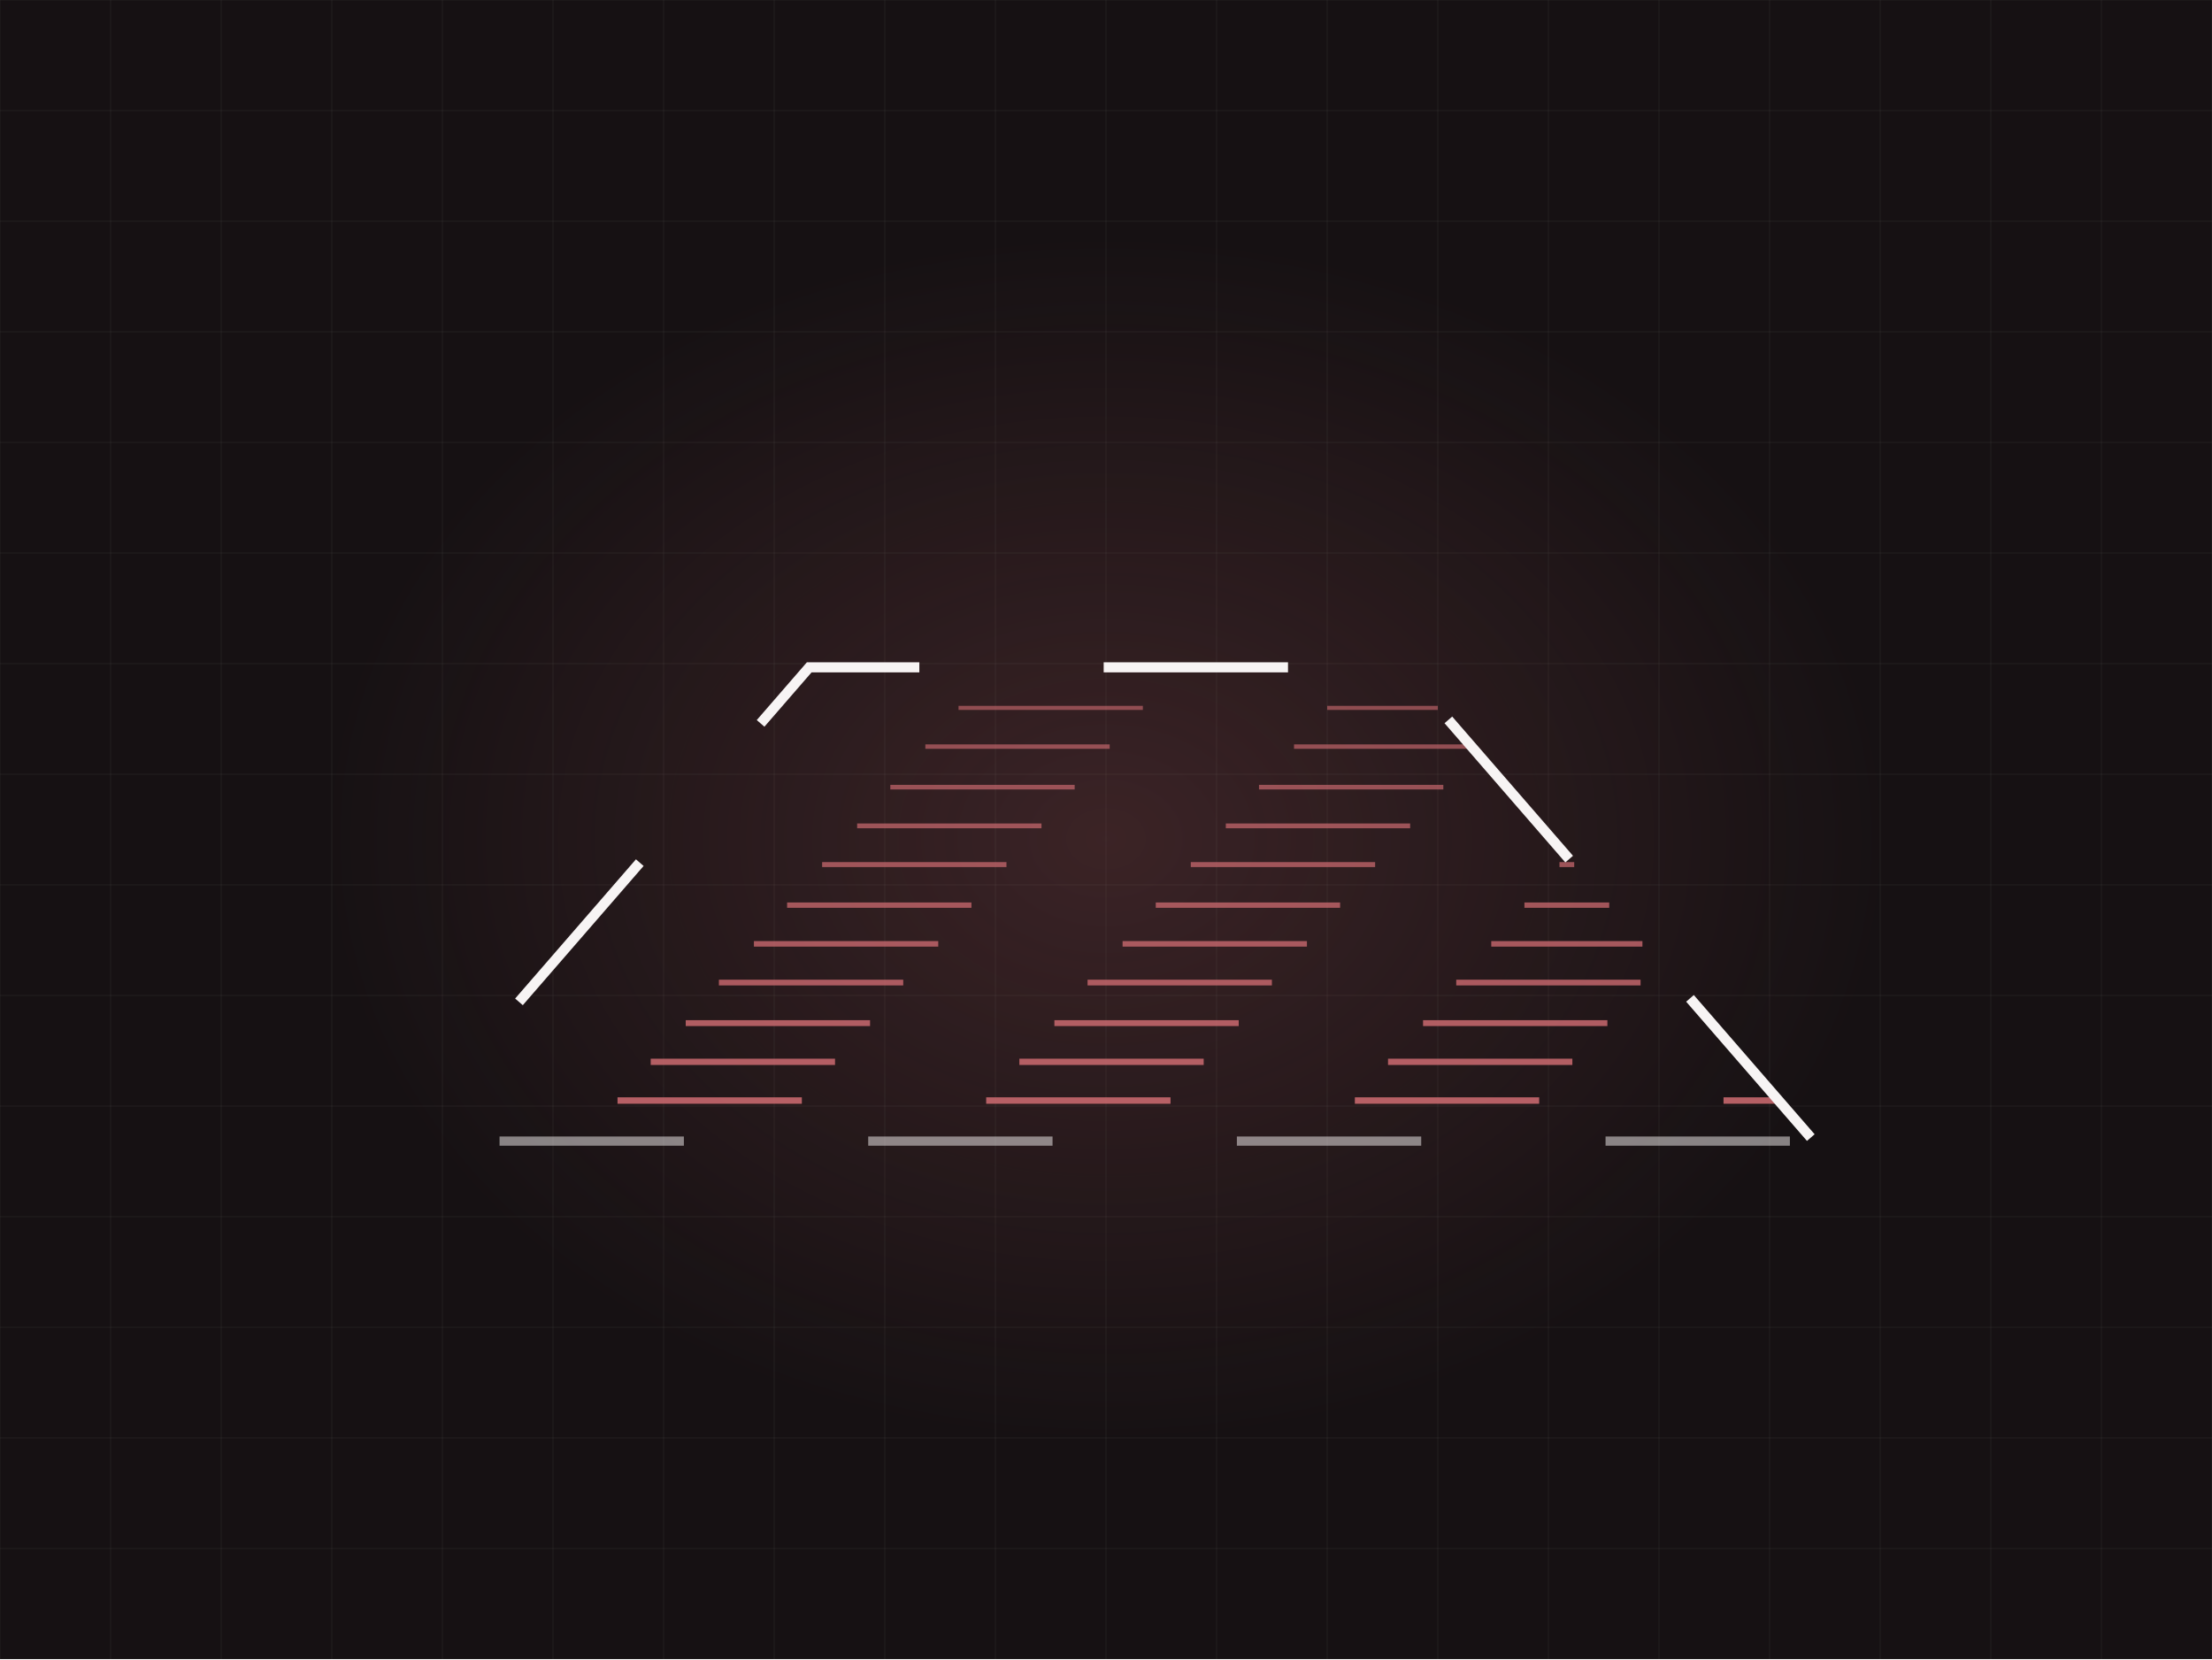
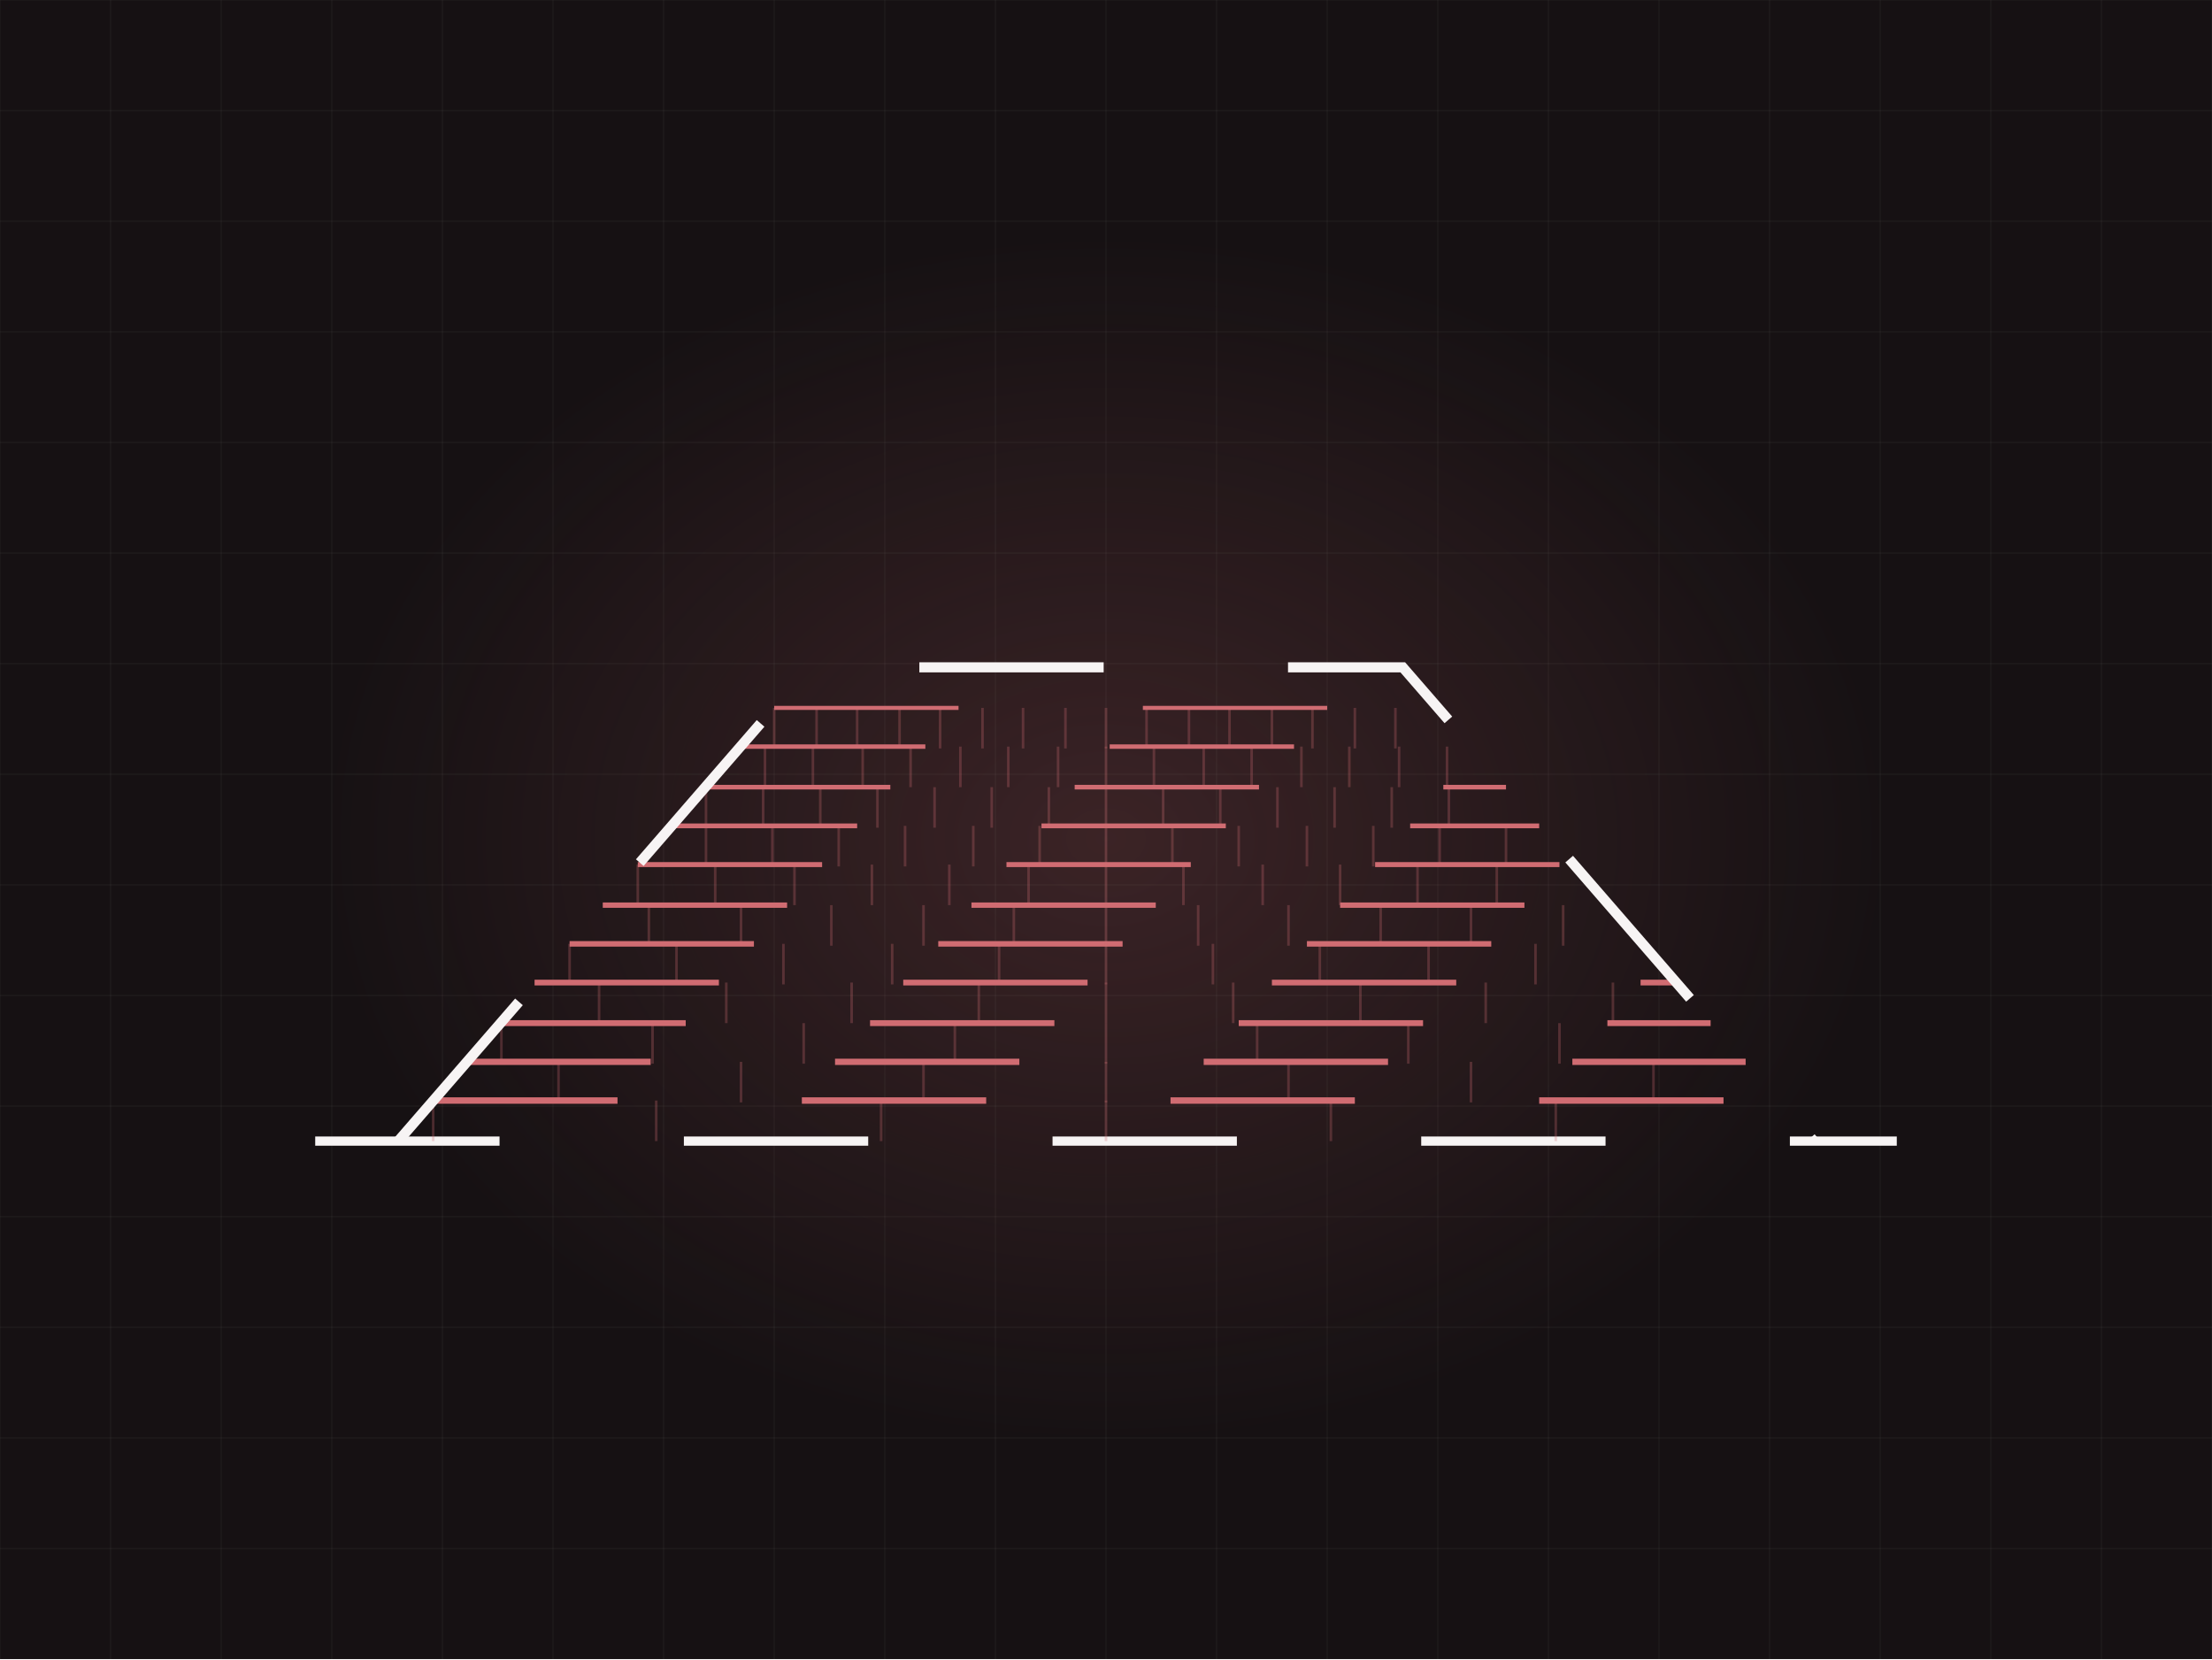
<svg xmlns="http://www.w3.org/2000/svg" viewBox="0 0 1200 900" width="1200" height="900" role="img" aria-label="hip roof with shingle courses">
  <defs>
    <radialGradient id="glow">
      <stop offset="0%" stop-color="#d06c72" stop-opacity=".20" />
      <stop offset="100%" stop-color="#d06c72" stop-opacity="0" />
    </radialGradient>
  </defs>
-   <style>.dw{stroke-dasharray:100;stroke-dashoffset:100;animation:dw 9.4s ease-in-out infinite}@keyframes dw{0%{stroke-dashoffset:100}24%{stroke-dashoffset:0}84%{stroke-dashoffset:0;opacity:1}95%{stroke-dashoffset:0;opacity:0}100%{stroke-dashoffset:100;opacity:0}}.tab{opacity:0;animation:tb 9.4s ease-in-out infinite}@keyframes tb{0%,18%{opacity:0}34%{opacity:.28}84%{opacity:.28}95%,100%{opacity:0}}@media (prefers-reduced-motion: reduce){*{animation:none!important}.dw{stroke-dashoffset:0!important}[class]{opacity:1!important}}</style>
+   <style>.dw{stroke-dasharray:100;stroke-dashoffset:100;animation:dw 9.4s ease-in-out infinite}@keyframes dw{0%{stroke-dashoffset:100}24%{stroke-dashoffset:0}84%{stroke-dashoffset:0;opacity:1}95%{stroke-dashoffset:0;opacity:0}100%{stroke-dashoffset:100;opacity:0}}.tab{opacity:0;animation:tb 9.4s ease-in-out infinite}@keyframes tb{0%,18%{opacity:0}34%{opacity:.28}84%{opacity:.28}95%,100%{opacity:0}}@media (prefers-reduced-motion: reduce){*{animation:none!important}.dw{stroke-dashoffset:0!important}[class]{opacity:1!important}}/*rest-state*/.dw{stroke-dashoffset:0;opacity:1}.tab{opacity:0.28}</style>
  <rect width="1200" height="900" fill="#161113" />
  <line x1="0" y1="0" x2="0" y2="900" stroke="#f7f4f4" stroke-width="1" opacity=".028" />
  <line x1="60" y1="0" x2="60" y2="900" stroke="#f7f4f4" stroke-width="1" opacity=".028" />
  <line x1="120" y1="0" x2="120" y2="900" stroke="#f7f4f4" stroke-width="1" opacity=".028" />
  <line x1="180" y1="0" x2="180" y2="900" stroke="#f7f4f4" stroke-width="1" opacity=".028" />
  <line x1="240" y1="0" x2="240" y2="900" stroke="#f7f4f4" stroke-width="1" opacity=".028" />
  <line x1="300" y1="0" x2="300" y2="900" stroke="#f7f4f4" stroke-width="1" opacity=".028" />
  <line x1="360" y1="0" x2="360" y2="900" stroke="#f7f4f4" stroke-width="1" opacity=".028" />
  <line x1="420" y1="0" x2="420" y2="900" stroke="#f7f4f4" stroke-width="1" opacity=".028" />
  <line x1="480" y1="0" x2="480" y2="900" stroke="#f7f4f4" stroke-width="1" opacity=".028" />
  <line x1="540" y1="0" x2="540" y2="900" stroke="#f7f4f4" stroke-width="1" opacity=".028" />
  <line x1="600" y1="0" x2="600" y2="900" stroke="#f7f4f4" stroke-width="1" opacity=".028" />
  <line x1="660" y1="0" x2="660" y2="900" stroke="#f7f4f4" stroke-width="1" opacity=".028" />
  <line x1="720" y1="0" x2="720" y2="900" stroke="#f7f4f4" stroke-width="1" opacity=".028" />
  <line x1="780" y1="0" x2="780" y2="900" stroke="#f7f4f4" stroke-width="1" opacity=".028" />
  <line x1="840" y1="0" x2="840" y2="900" stroke="#f7f4f4" stroke-width="1" opacity=".028" />
  <line x1="900" y1="0" x2="900" y2="900" stroke="#f7f4f4" stroke-width="1" opacity=".028" />
  <line x1="960" y1="0" x2="960" y2="900" stroke="#f7f4f4" stroke-width="1" opacity=".028" />
  <line x1="1020" y1="0" x2="1020" y2="900" stroke="#f7f4f4" stroke-width="1" opacity=".028" />
  <line x1="1080" y1="0" x2="1080" y2="900" stroke="#f7f4f4" stroke-width="1" opacity=".028" />
  <line x1="1140" y1="0" x2="1140" y2="900" stroke="#f7f4f4" stroke-width="1" opacity=".028" />
  <line x1="1200" y1="0" x2="1200" y2="900" stroke="#f7f4f4" stroke-width="1" opacity=".028" />
  <line x1="0" y1="0" x2="1200" y2="0" stroke="#f7f4f4" stroke-width="1" opacity=".028" />
  <line x1="0" y1="60" x2="1200" y2="60" stroke="#f7f4f4" stroke-width="1" opacity=".028" />
  <line x1="0" y1="120" x2="1200" y2="120" stroke="#f7f4f4" stroke-width="1" opacity=".028" />
  <line x1="0" y1="180" x2="1200" y2="180" stroke="#f7f4f4" stroke-width="1" opacity=".028" />
  <line x1="0" y1="240" x2="1200" y2="240" stroke="#f7f4f4" stroke-width="1" opacity=".028" />
  <line x1="0" y1="300" x2="1200" y2="300" stroke="#f7f4f4" stroke-width="1" opacity=".028" />
  <line x1="0" y1="360" x2="1200" y2="360" stroke="#f7f4f4" stroke-width="1" opacity=".028" />
  <line x1="0" y1="420" x2="1200" y2="420" stroke="#f7f4f4" stroke-width="1" opacity=".028" />
  <line x1="0" y1="480" x2="1200" y2="480" stroke="#f7f4f4" stroke-width="1" opacity=".028" />
  <line x1="0" y1="540" x2="1200" y2="540" stroke="#f7f4f4" stroke-width="1" opacity=".028" />
  <line x1="0" y1="600" x2="1200" y2="600" stroke="#f7f4f4" stroke-width="1" opacity=".028" />
  <line x1="0" y1="660" x2="1200" y2="660" stroke="#f7f4f4" stroke-width="1" opacity=".028" />
  <line x1="0" y1="720" x2="1200" y2="720" stroke="#f7f4f4" stroke-width="1" opacity=".028" />
  <line x1="0" y1="780" x2="1200" y2="780" stroke="#f7f4f4" stroke-width="1" opacity=".028" />
  <line x1="0" y1="840" x2="1200" y2="840" stroke="#f7f4f4" stroke-width="1" opacity=".028" />
  <line x1="0" y1="900" x2="1200" y2="900" stroke="#f7f4f4" stroke-width="1" opacity=".028" />
  <ellipse cx="600" cy="455" rx="430" ry="330" fill="url(#glow)" />
  <path class="dw" d="M171,619 L1029,619" pathLength="100" stroke="#f7f4f4" stroke-width="5" fill="none" opacity=".5" style="animation-delay:0s" />
  <path class="dw" d="M235,597 L965,597" pathLength="100" stroke="#d06c72" stroke-width="3.5" fill="none" opacity="0.85" style="animation-delay:0.50s" />
  <line class="tab" x1="235" y1="597" x2="235" y2="619" stroke="#d06c72" stroke-width="1.4" opacity=".28" style="animation-delay:0.70s" />
  <line class="tab" x1="356" y1="597" x2="356" y2="619" stroke="#d06c72" stroke-width="1.4" opacity=".28" style="animation-delay:0.70s" />
  <line class="tab" x1="478" y1="597" x2="478" y2="619" stroke="#d06c72" stroke-width="1.4" opacity=".28" style="animation-delay:0.70s" />
  <line class="tab" x1="600" y1="597" x2="600" y2="619" stroke="#d06c72" stroke-width="1.4" opacity=".28" style="animation-delay:0.70s" />
  <line class="tab" x1="722" y1="597" x2="722" y2="619" stroke="#d06c72" stroke-width="1.4" opacity=".28" style="animation-delay:0.70s" />
  <line class="tab" x1="844" y1="597" x2="844" y2="619" stroke="#d06c72" stroke-width="1.4" opacity=".28" style="animation-delay:0.70s" />
  <path class="dw" d="M253,576 L947,576" pathLength="100" stroke="#d06c72" stroke-width="3.4" fill="none" opacity="0.83" style="animation-delay:0.82s" />
  <line class="tab" x1="303" y1="576" x2="303" y2="598" stroke="#d06c72" stroke-width="1.4" opacity=".28" style="animation-delay:1.02s" />
  <line class="tab" x1="402" y1="576" x2="402" y2="598" stroke="#d06c72" stroke-width="1.4" opacity=".28" style="animation-delay:1.02s" />
  <line class="tab" x1="501" y1="576" x2="501" y2="598" stroke="#d06c72" stroke-width="1.4" opacity=".28" style="animation-delay:1.02s" />
  <line class="tab" x1="600" y1="576" x2="600" y2="598" stroke="#d06c72" stroke-width="1.4" opacity=".28" style="animation-delay:1.02s" />
  <line class="tab" x1="699" y1="576" x2="699" y2="598" stroke="#d06c72" stroke-width="1.4" opacity=".28" style="animation-delay:1.02s" />
  <line class="tab" x1="798" y1="576" x2="798" y2="598" stroke="#d06c72" stroke-width="1.4" opacity=".28" style="animation-delay:1.02s" />
  <line class="tab" x1="897" y1="576" x2="897" y2="598" stroke="#d06c72" stroke-width="1.4" opacity=".28" style="animation-delay:1.02s" />
  <path class="dw" d="M272,555 L928,555" pathLength="100" stroke="#d06c72" stroke-width="3.2" fill="none" opacity="0.81" style="animation-delay:1.14s" />
  <line class="tab" x1="272" y1="555" x2="272" y2="577" stroke="#d06c72" stroke-width="1.4" opacity=".28" style="animation-delay:1.34s" />
  <line class="tab" x1="354" y1="555" x2="354" y2="577" stroke="#d06c72" stroke-width="1.4" opacity=".28" style="animation-delay:1.34s" />
  <line class="tab" x1="436" y1="555" x2="436" y2="577" stroke="#d06c72" stroke-width="1.4" opacity=".28" style="animation-delay:1.34s" />
  <line class="tab" x1="518" y1="555" x2="518" y2="577" stroke="#d06c72" stroke-width="1.4" opacity=".28" style="animation-delay:1.34s" />
  <line class="tab" x1="600" y1="555" x2="600" y2="577" stroke="#d06c72" stroke-width="1.4" opacity=".28" style="animation-delay:1.34s" />
  <line class="tab" x1="682" y1="555" x2="682" y2="577" stroke="#d06c72" stroke-width="1.4" opacity=".28" style="animation-delay:1.34s" />
  <line class="tab" x1="764" y1="555" x2="764" y2="577" stroke="#d06c72" stroke-width="1.4" opacity=".28" style="animation-delay:1.34s" />
  <line class="tab" x1="846" y1="555" x2="846" y2="577" stroke="#d06c72" stroke-width="1.4" opacity=".28" style="animation-delay:1.34s" />
  <path class="dw" d="M290,533 L910,533" pathLength="100" stroke="#d06c72" stroke-width="3.1" fill="none" opacity="0.78" style="animation-delay:1.46s" />
  <line class="tab" x1="325" y1="533" x2="325" y2="555" stroke="#d06c72" stroke-width="1.4" opacity=".28" style="animation-delay:1.66s" />
  <line class="tab" x1="394" y1="533" x2="394" y2="555" stroke="#d06c72" stroke-width="1.4" opacity=".28" style="animation-delay:1.66s" />
  <line class="tab" x1="462" y1="533" x2="462" y2="555" stroke="#d06c72" stroke-width="1.4" opacity=".28" style="animation-delay:1.66s" />
  <line class="tab" x1="531" y1="533" x2="531" y2="555" stroke="#d06c72" stroke-width="1.4" opacity=".28" style="animation-delay:1.66s" />
  <line class="tab" x1="600" y1="533" x2="600" y2="555" stroke="#d06c72" stroke-width="1.4" opacity=".28" style="animation-delay:1.66s" />
  <line class="tab" x1="669" y1="533" x2="669" y2="555" stroke="#d06c72" stroke-width="1.4" opacity=".28" style="animation-delay:1.66s" />
  <line class="tab" x1="738" y1="533" x2="738" y2="555" stroke="#d06c72" stroke-width="1.4" opacity=".28" style="animation-delay:1.66s" />
  <line class="tab" x1="806" y1="533" x2="806" y2="555" stroke="#d06c72" stroke-width="1.4" opacity=".28" style="animation-delay:1.66s" />
  <line class="tab" x1="875" y1="533" x2="875" y2="555" stroke="#d06c72" stroke-width="1.4" opacity=".28" style="animation-delay:1.66s" />
  <path class="dw" d="M309,512 L891,512" pathLength="100" stroke="#d06c72" stroke-width="3.0" fill="none" opacity="0.76" style="animation-delay:1.78s" />
  <line class="tab" x1="309" y1="512" x2="309" y2="534" stroke="#d06c72" stroke-width="1.4" opacity=".28" style="animation-delay:1.98s" />
  <line class="tab" x1="367" y1="512" x2="367" y2="534" stroke="#d06c72" stroke-width="1.4" opacity=".28" style="animation-delay:1.98s" />
  <line class="tab" x1="425" y1="512" x2="425" y2="534" stroke="#d06c72" stroke-width="1.4" opacity=".28" style="animation-delay:1.98s" />
  <line class="tab" x1="484" y1="512" x2="484" y2="534" stroke="#d06c72" stroke-width="1.4" opacity=".28" style="animation-delay:1.98s" />
  <line class="tab" x1="542" y1="512" x2="542" y2="534" stroke="#d06c72" stroke-width="1.4" opacity=".28" style="animation-delay:1.98s" />
  <line class="tab" x1="600" y1="512" x2="600" y2="534" stroke="#d06c72" stroke-width="1.4" opacity=".28" style="animation-delay:1.98s" />
  <line class="tab" x1="658" y1="512" x2="658" y2="534" stroke="#d06c72" stroke-width="1.4" opacity=".28" style="animation-delay:1.98s" />
  <line class="tab" x1="716" y1="512" x2="716" y2="534" stroke="#d06c72" stroke-width="1.4" opacity=".28" style="animation-delay:1.98s" />
  <line class="tab" x1="775" y1="512" x2="775" y2="534" stroke="#d06c72" stroke-width="1.4" opacity=".28" style="animation-delay:1.98s" />
  <line class="tab" x1="833" y1="512" x2="833" y2="534" stroke="#d06c72" stroke-width="1.4" opacity=".28" style="animation-delay:1.98s" />
  <path class="dw" d="M327,491 L873,491" pathLength="100" stroke="#d06c72" stroke-width="2.9" fill="none" opacity="0.73" style="animation-delay:2.10s" />
  <line class="tab" x1="352" y1="491" x2="352" y2="513" stroke="#d06c72" stroke-width="1.4" opacity=".28" style="animation-delay:2.30s" />
  <line class="tab" x1="402" y1="491" x2="402" y2="513" stroke="#d06c72" stroke-width="1.4" opacity=".28" style="animation-delay:2.30s" />
  <line class="tab" x1="451" y1="491" x2="451" y2="513" stroke="#d06c72" stroke-width="1.4" opacity=".28" style="animation-delay:2.30s" />
  <line class="tab" x1="501" y1="491" x2="501" y2="513" stroke="#d06c72" stroke-width="1.4" opacity=".28" style="animation-delay:2.30s" />
  <line class="tab" x1="550" y1="491" x2="550" y2="513" stroke="#d06c72" stroke-width="1.4" opacity=".28" style="animation-delay:2.30s" />
  <line class="tab" x1="600" y1="491" x2="600" y2="513" stroke="#d06c72" stroke-width="1.4" opacity=".28" style="animation-delay:2.30s" />
  <line class="tab" x1="650" y1="491" x2="650" y2="513" stroke="#d06c72" stroke-width="1.4" opacity=".28" style="animation-delay:2.30s" />
  <line class="tab" x1="699" y1="491" x2="699" y2="513" stroke="#d06c72" stroke-width="1.4" opacity=".28" style="animation-delay:2.30s" />
  <line class="tab" x1="749" y1="491" x2="749" y2="513" stroke="#d06c72" stroke-width="1.4" opacity=".28" style="animation-delay:2.30s" />
  <line class="tab" x1="798" y1="491" x2="798" y2="513" stroke="#d06c72" stroke-width="1.4" opacity=".28" style="animation-delay:2.30s" />
  <line class="tab" x1="848" y1="491" x2="848" y2="513" stroke="#d06c72" stroke-width="1.4" opacity=".28" style="animation-delay:2.30s" />
  <path class="dw" d="M346,469 L854,469" pathLength="100" stroke="#d06c72" stroke-width="2.7" fill="none" opacity="0.70" style="animation-delay:2.42s" />
  <line class="tab" x1="346" y1="469" x2="346" y2="491" stroke="#d06c72" stroke-width="1.4" opacity=".28" style="animation-delay:2.62s" />
  <line class="tab" x1="388" y1="469" x2="388" y2="491" stroke="#d06c72" stroke-width="1.4" opacity=".28" style="animation-delay:2.62s" />
  <line class="tab" x1="431" y1="469" x2="431" y2="491" stroke="#d06c72" stroke-width="1.4" opacity=".28" style="animation-delay:2.62s" />
  <line class="tab" x1="473" y1="469" x2="473" y2="491" stroke="#d06c72" stroke-width="1.4" opacity=".28" style="animation-delay:2.62s" />
  <line class="tab" x1="515" y1="469" x2="515" y2="491" stroke="#d06c72" stroke-width="1.4" opacity=".28" style="animation-delay:2.62s" />
  <line class="tab" x1="558" y1="469" x2="558" y2="491" stroke="#d06c72" stroke-width="1.4" opacity=".28" style="animation-delay:2.62s" />
  <line class="tab" x1="600" y1="469" x2="600" y2="491" stroke="#d06c72" stroke-width="1.4" opacity=".28" style="animation-delay:2.62s" />
  <line class="tab" x1="642" y1="469" x2="642" y2="491" stroke="#d06c72" stroke-width="1.4" opacity=".28" style="animation-delay:2.62s" />
  <line class="tab" x1="685" y1="469" x2="685" y2="491" stroke="#d06c72" stroke-width="1.4" opacity=".28" style="animation-delay:2.62s" />
  <line class="tab" x1="727" y1="469" x2="727" y2="491" stroke="#d06c72" stroke-width="1.4" opacity=".28" style="animation-delay:2.62s" />
  <line class="tab" x1="769" y1="469" x2="769" y2="491" stroke="#d06c72" stroke-width="1.4" opacity=".28" style="animation-delay:2.62s" />
  <line class="tab" x1="812" y1="469" x2="812" y2="491" stroke="#d06c72" stroke-width="1.4" opacity=".28" style="animation-delay:2.62s" />
  <path class="dw" d="M365,448 L835,448" pathLength="100" stroke="#d06c72" stroke-width="2.6" fill="none" opacity="0.68" style="animation-delay:2.74s" />
  <line class="tab" x1="383" y1="448" x2="383" y2="470" stroke="#d06c72" stroke-width="1.4" opacity=".28" style="animation-delay:2.94s" />
  <line class="tab" x1="419" y1="448" x2="419" y2="470" stroke="#d06c72" stroke-width="1.4" opacity=".28" style="animation-delay:2.94s" />
  <line class="tab" x1="455" y1="448" x2="455" y2="470" stroke="#d06c72" stroke-width="1.4" opacity=".28" style="animation-delay:2.94s" />
  <line class="tab" x1="491" y1="448" x2="491" y2="470" stroke="#d06c72" stroke-width="1.4" opacity=".28" style="animation-delay:2.94s" />
  <line class="tab" x1="528" y1="448" x2="528" y2="470" stroke="#d06c72" stroke-width="1.4" opacity=".28" style="animation-delay:2.94s" />
  <line class="tab" x1="564" y1="448" x2="564" y2="470" stroke="#d06c72" stroke-width="1.4" opacity=".28" style="animation-delay:2.94s" />
  <line class="tab" x1="600" y1="448" x2="600" y2="470" stroke="#d06c72" stroke-width="1.4" opacity=".28" style="animation-delay:2.94s" />
  <line class="tab" x1="636" y1="448" x2="636" y2="470" stroke="#d06c72" stroke-width="1.4" opacity=".28" style="animation-delay:2.94s" />
  <line class="tab" x1="672" y1="448" x2="672" y2="470" stroke="#d06c72" stroke-width="1.4" opacity=".28" style="animation-delay:2.94s" />
  <line class="tab" x1="709" y1="448" x2="709" y2="470" stroke="#d06c72" stroke-width="1.4" opacity=".28" style="animation-delay:2.94s" />
  <line class="tab" x1="745" y1="448" x2="745" y2="470" stroke="#d06c72" stroke-width="1.4" opacity=".28" style="animation-delay:2.94s" />
  <line class="tab" x1="781" y1="448" x2="781" y2="470" stroke="#d06c72" stroke-width="1.4" opacity=".28" style="animation-delay:2.94s" />
  <line class="tab" x1="817" y1="448" x2="817" y2="470" stroke="#d06c72" stroke-width="1.4" opacity=".28" style="animation-delay:2.94s" />
  <path class="dw" d="M383,427 L817,427" pathLength="100" stroke="#d06c72" stroke-width="2.5" fill="none" opacity="0.66" style="animation-delay:3.06s" />
  <line class="tab" x1="383" y1="427" x2="383" y2="449" stroke="#d06c72" stroke-width="1.4" opacity=".28" style="animation-delay:3.26s" />
  <line class="tab" x1="414" y1="427" x2="414" y2="449" stroke="#d06c72" stroke-width="1.4" opacity=".28" style="animation-delay:3.26s" />
  <line class="tab" x1="445" y1="427" x2="445" y2="449" stroke="#d06c72" stroke-width="1.4" opacity=".28" style="animation-delay:3.26s" />
  <line class="tab" x1="476" y1="427" x2="476" y2="449" stroke="#d06c72" stroke-width="1.4" opacity=".28" style="animation-delay:3.26s" />
  <line class="tab" x1="507" y1="427" x2="507" y2="449" stroke="#d06c72" stroke-width="1.4" opacity=".28" style="animation-delay:3.26s" />
  <line class="tab" x1="538" y1="427" x2="538" y2="449" stroke="#d06c72" stroke-width="1.4" opacity=".28" style="animation-delay:3.26s" />
  <line class="tab" x1="569" y1="427" x2="569" y2="449" stroke="#d06c72" stroke-width="1.4" opacity=".28" style="animation-delay:3.26s" />
  <line class="tab" x1="600" y1="427" x2="600" y2="449" stroke="#d06c72" stroke-width="1.4" opacity=".28" style="animation-delay:3.26s" />
  <line class="tab" x1="631" y1="427" x2="631" y2="449" stroke="#d06c72" stroke-width="1.4" opacity=".28" style="animation-delay:3.26s" />
  <line class="tab" x1="662" y1="427" x2="662" y2="449" stroke="#d06c72" stroke-width="1.4" opacity=".28" style="animation-delay:3.26s" />
  <line class="tab" x1="693" y1="427" x2="693" y2="449" stroke="#d06c72" stroke-width="1.4" opacity=".28" style="animation-delay:3.26s" />
  <line class="tab" x1="724" y1="427" x2="724" y2="449" stroke="#d06c72" stroke-width="1.4" opacity=".28" style="animation-delay:3.26s" />
  <line class="tab" x1="755" y1="427" x2="755" y2="449" stroke="#d06c72" stroke-width="1.4" opacity=".28" style="animation-delay:3.26s" />
  <line class="tab" x1="786" y1="427" x2="786" y2="449" stroke="#d06c72" stroke-width="1.4" opacity=".28" style="animation-delay:3.26s" />
  <path class="dw" d="M402,405 L798,405" pathLength="100" stroke="#d06c72" stroke-width="2.4" fill="none" opacity="0.63" style="animation-delay:3.38s" />
  <line class="tab" x1="415" y1="405" x2="415" y2="427" stroke="#d06c72" stroke-width="1.4" opacity=".28" style="animation-delay:3.58s" />
  <line class="tab" x1="441" y1="405" x2="441" y2="427" stroke="#d06c72" stroke-width="1.4" opacity=".28" style="animation-delay:3.58s" />
  <line class="tab" x1="468" y1="405" x2="468" y2="427" stroke="#d06c72" stroke-width="1.4" opacity=".28" style="animation-delay:3.58s" />
  <line class="tab" x1="494" y1="405" x2="494" y2="427" stroke="#d06c72" stroke-width="1.4" opacity=".28" style="animation-delay:3.58s" />
  <line class="tab" x1="521" y1="405" x2="521" y2="427" stroke="#d06c72" stroke-width="1.4" opacity=".28" style="animation-delay:3.58s" />
  <line class="tab" x1="547" y1="405" x2="547" y2="427" stroke="#d06c72" stroke-width="1.4" opacity=".28" style="animation-delay:3.58s" />
  <line class="tab" x1="574" y1="405" x2="574" y2="427" stroke="#d06c72" stroke-width="1.4" opacity=".28" style="animation-delay:3.58s" />
  <line class="tab" x1="600" y1="405" x2="600" y2="427" stroke="#d06c72" stroke-width="1.4" opacity=".28" style="animation-delay:3.58s" />
  <line class="tab" x1="626" y1="405" x2="626" y2="427" stroke="#d06c72" stroke-width="1.4" opacity=".28" style="animation-delay:3.58s" />
  <line class="tab" x1="653" y1="405" x2="653" y2="427" stroke="#d06c72" stroke-width="1.4" opacity=".28" style="animation-delay:3.58s" />
  <line class="tab" x1="679" y1="405" x2="679" y2="427" stroke="#d06c72" stroke-width="1.4" opacity=".28" style="animation-delay:3.58s" />
  <line class="tab" x1="706" y1="405" x2="706" y2="427" stroke="#d06c72" stroke-width="1.4" opacity=".28" style="animation-delay:3.58s" />
  <line class="tab" x1="732" y1="405" x2="732" y2="427" stroke="#d06c72" stroke-width="1.4" opacity=".28" style="animation-delay:3.58s" />
  <line class="tab" x1="759" y1="405" x2="759" y2="427" stroke="#d06c72" stroke-width="1.4" opacity=".28" style="animation-delay:3.58s" />
  <line class="tab" x1="785" y1="405" x2="785" y2="427" stroke="#d06c72" stroke-width="1.4" opacity=".28" style="animation-delay:3.58s" />
  <path class="dw" d="M420,384 L780,384" pathLength="100" stroke="#d06c72" stroke-width="2.2" fill="none" opacity="0.60" style="animation-delay:3.70s" />
  <line class="tab" x1="420" y1="384" x2="420" y2="406" stroke="#d06c72" stroke-width="1.4" opacity=".28" style="animation-delay:3.90s" />
  <line class="tab" x1="443" y1="384" x2="443" y2="406" stroke="#d06c72" stroke-width="1.4" opacity=".28" style="animation-delay:3.90s" />
  <line class="tab" x1="465" y1="384" x2="465" y2="406" stroke="#d06c72" stroke-width="1.4" opacity=".28" style="animation-delay:3.90s" />
  <line class="tab" x1="488" y1="384" x2="488" y2="406" stroke="#d06c72" stroke-width="1.4" opacity=".28" style="animation-delay:3.90s" />
  <line class="tab" x1="510" y1="384" x2="510" y2="406" stroke="#d06c72" stroke-width="1.4" opacity=".28" style="animation-delay:3.90s" />
  <line class="tab" x1="533" y1="384" x2="533" y2="406" stroke="#d06c72" stroke-width="1.4" opacity=".28" style="animation-delay:3.90s" />
  <line class="tab" x1="555" y1="384" x2="555" y2="406" stroke="#d06c72" stroke-width="1.4" opacity=".28" style="animation-delay:3.90s" />
  <line class="tab" x1="578" y1="384" x2="578" y2="406" stroke="#d06c72" stroke-width="1.4" opacity=".28" style="animation-delay:3.90s" />
  <line class="tab" x1="600" y1="384" x2="600" y2="406" stroke="#d06c72" stroke-width="1.4" opacity=".28" style="animation-delay:3.90s" />
  <line class="tab" x1="622" y1="384" x2="622" y2="406" stroke="#d06c72" stroke-width="1.4" opacity=".28" style="animation-delay:3.90s" />
  <line class="tab" x1="645" y1="384" x2="645" y2="406" stroke="#d06c72" stroke-width="1.4" opacity=".28" style="animation-delay:3.90s" />
  <line class="tab" x1="667" y1="384" x2="667" y2="406" stroke="#d06c72" stroke-width="1.4" opacity=".28" style="animation-delay:3.90s" />
  <line class="tab" x1="690" y1="384" x2="690" y2="406" stroke="#d06c72" stroke-width="1.4" opacity=".28" style="animation-delay:3.90s" />
  <line class="tab" x1="712" y1="384" x2="712" y2="406" stroke="#d06c72" stroke-width="1.4" opacity=".28" style="animation-delay:3.90s" />
  <line class="tab" x1="735" y1="384" x2="735" y2="406" stroke="#d06c72" stroke-width="1.4" opacity=".28" style="animation-delay:3.90s" />
  <line class="tab" x1="757" y1="384" x2="757" y2="406" stroke="#d06c72" stroke-width="1.4" opacity=".28" style="animation-delay:3.90s" />
  <path class="dw" d="M216,619 L439,362 L761,362 L984,619" pathLength="100" stroke="#f7f4f4" stroke-width="5.5" fill="none" style="animation-delay:0.20s" />
</svg>
